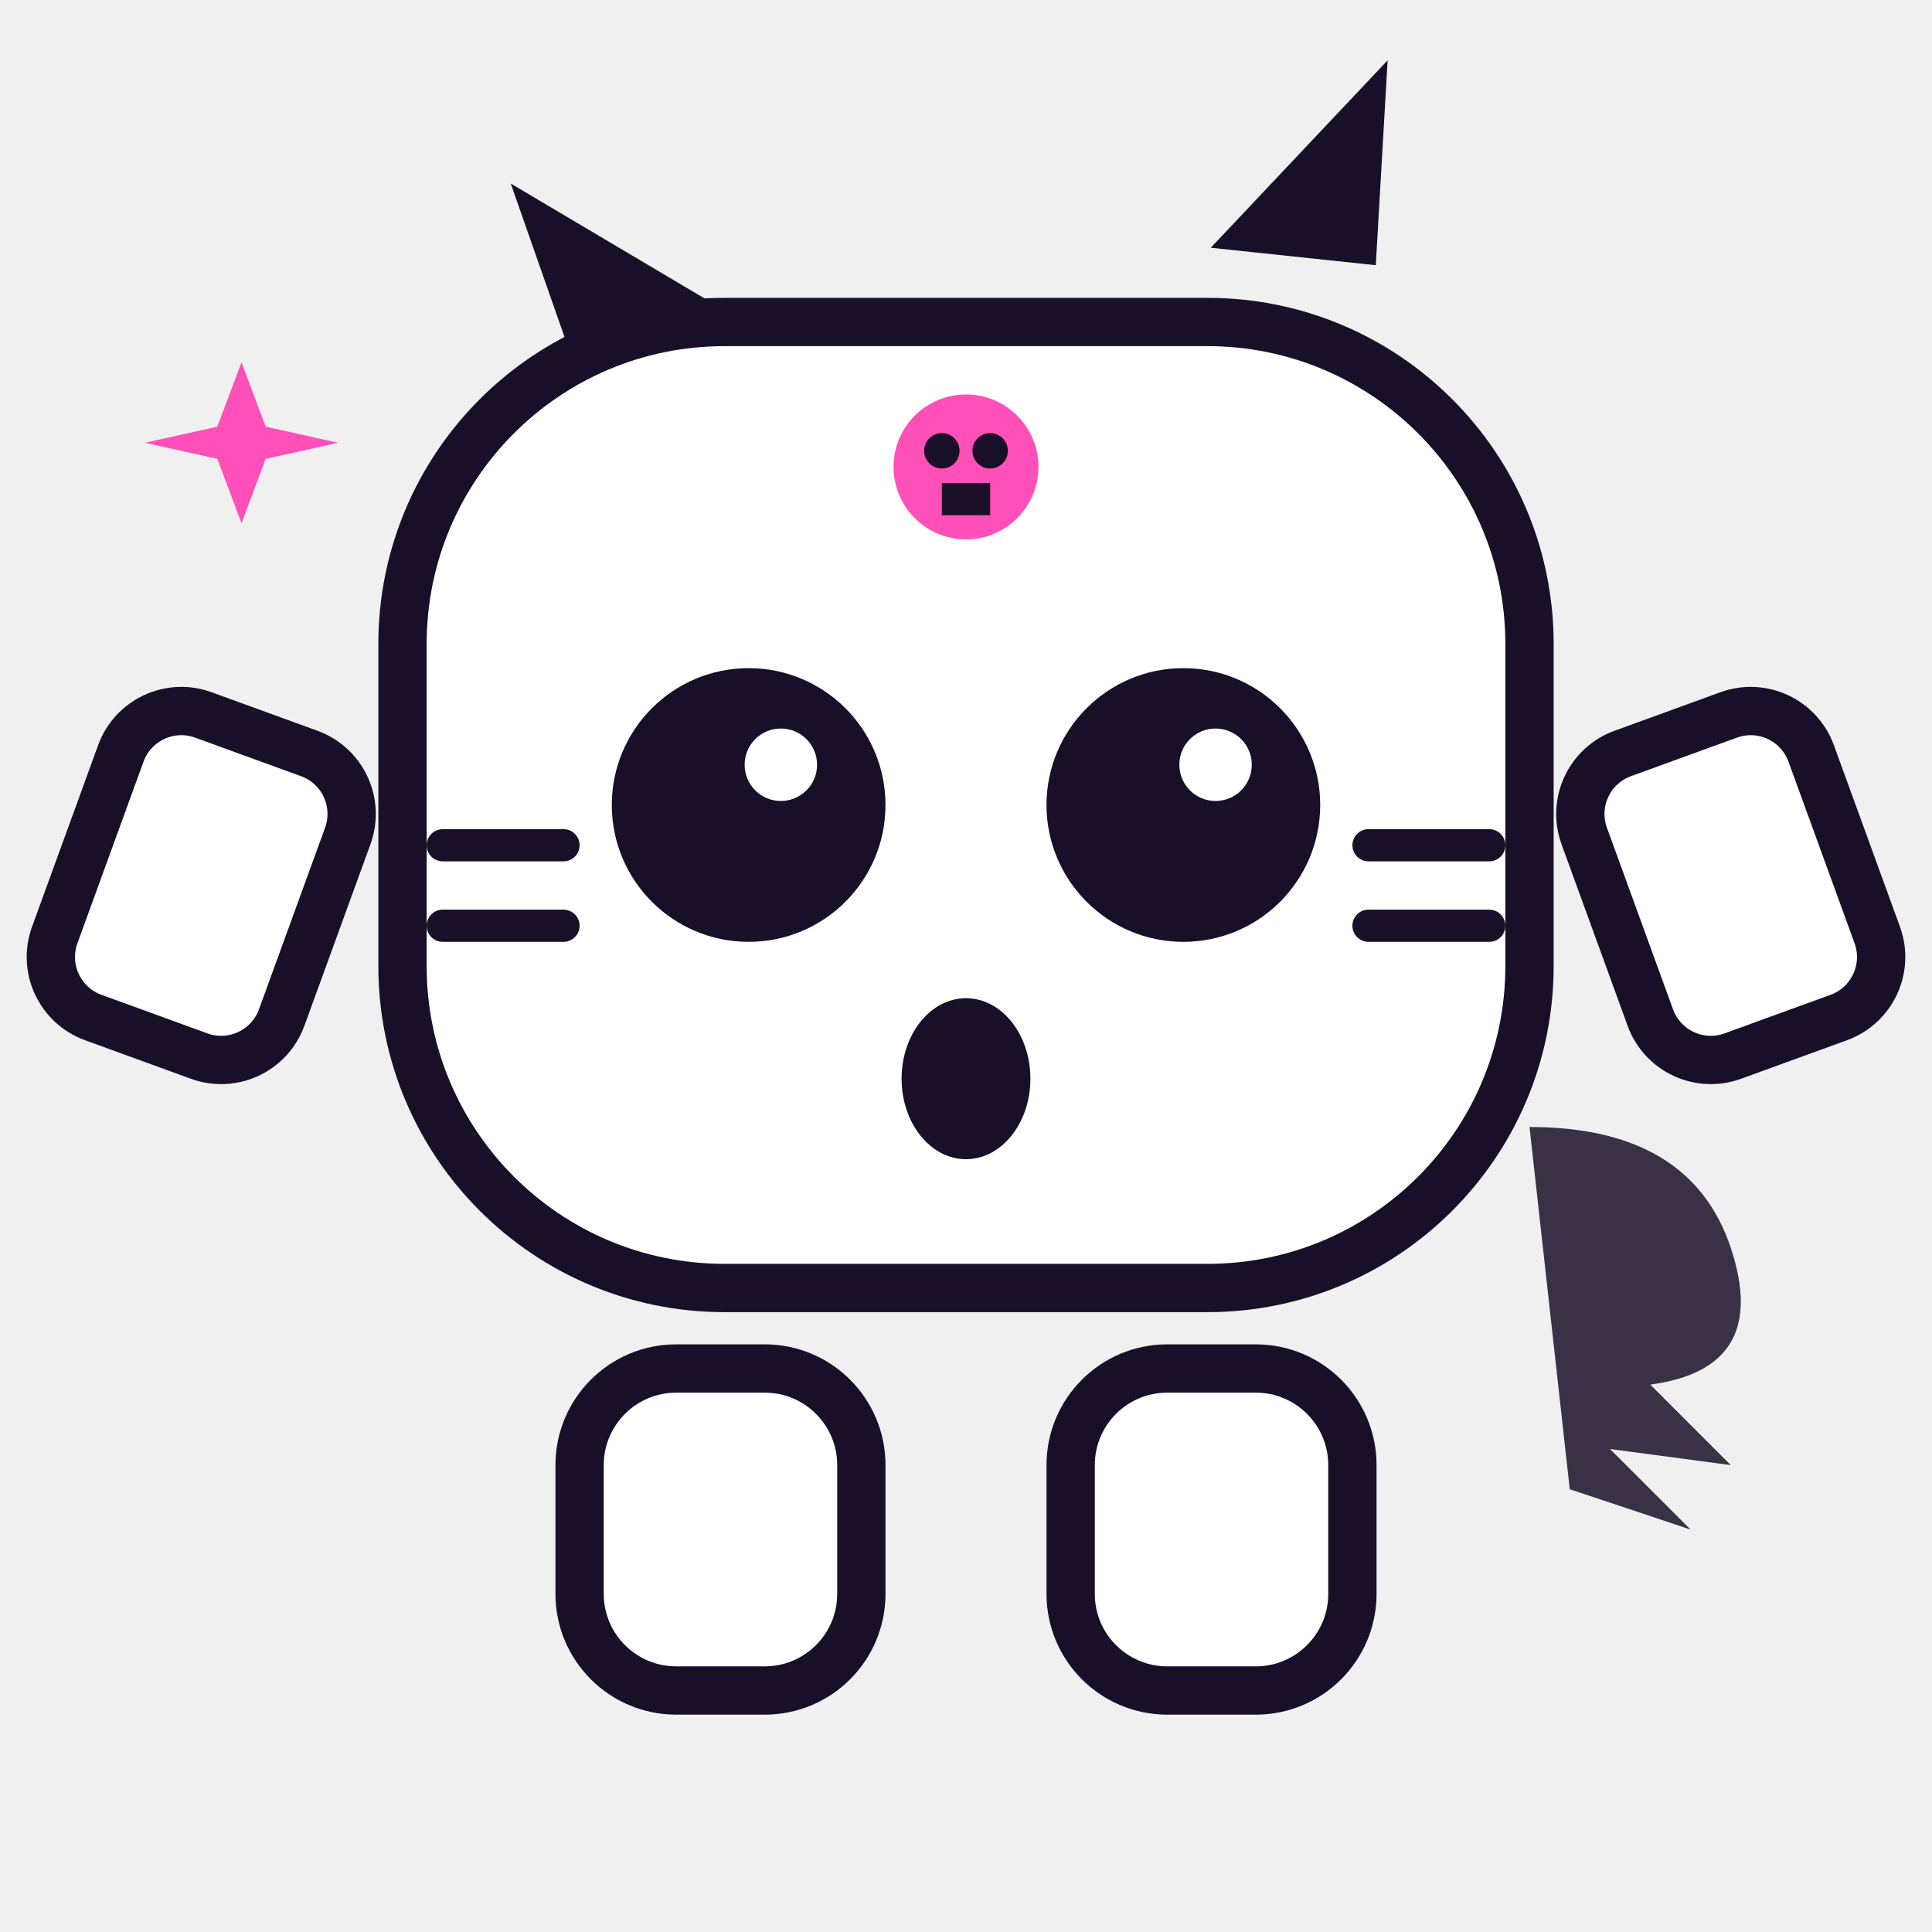
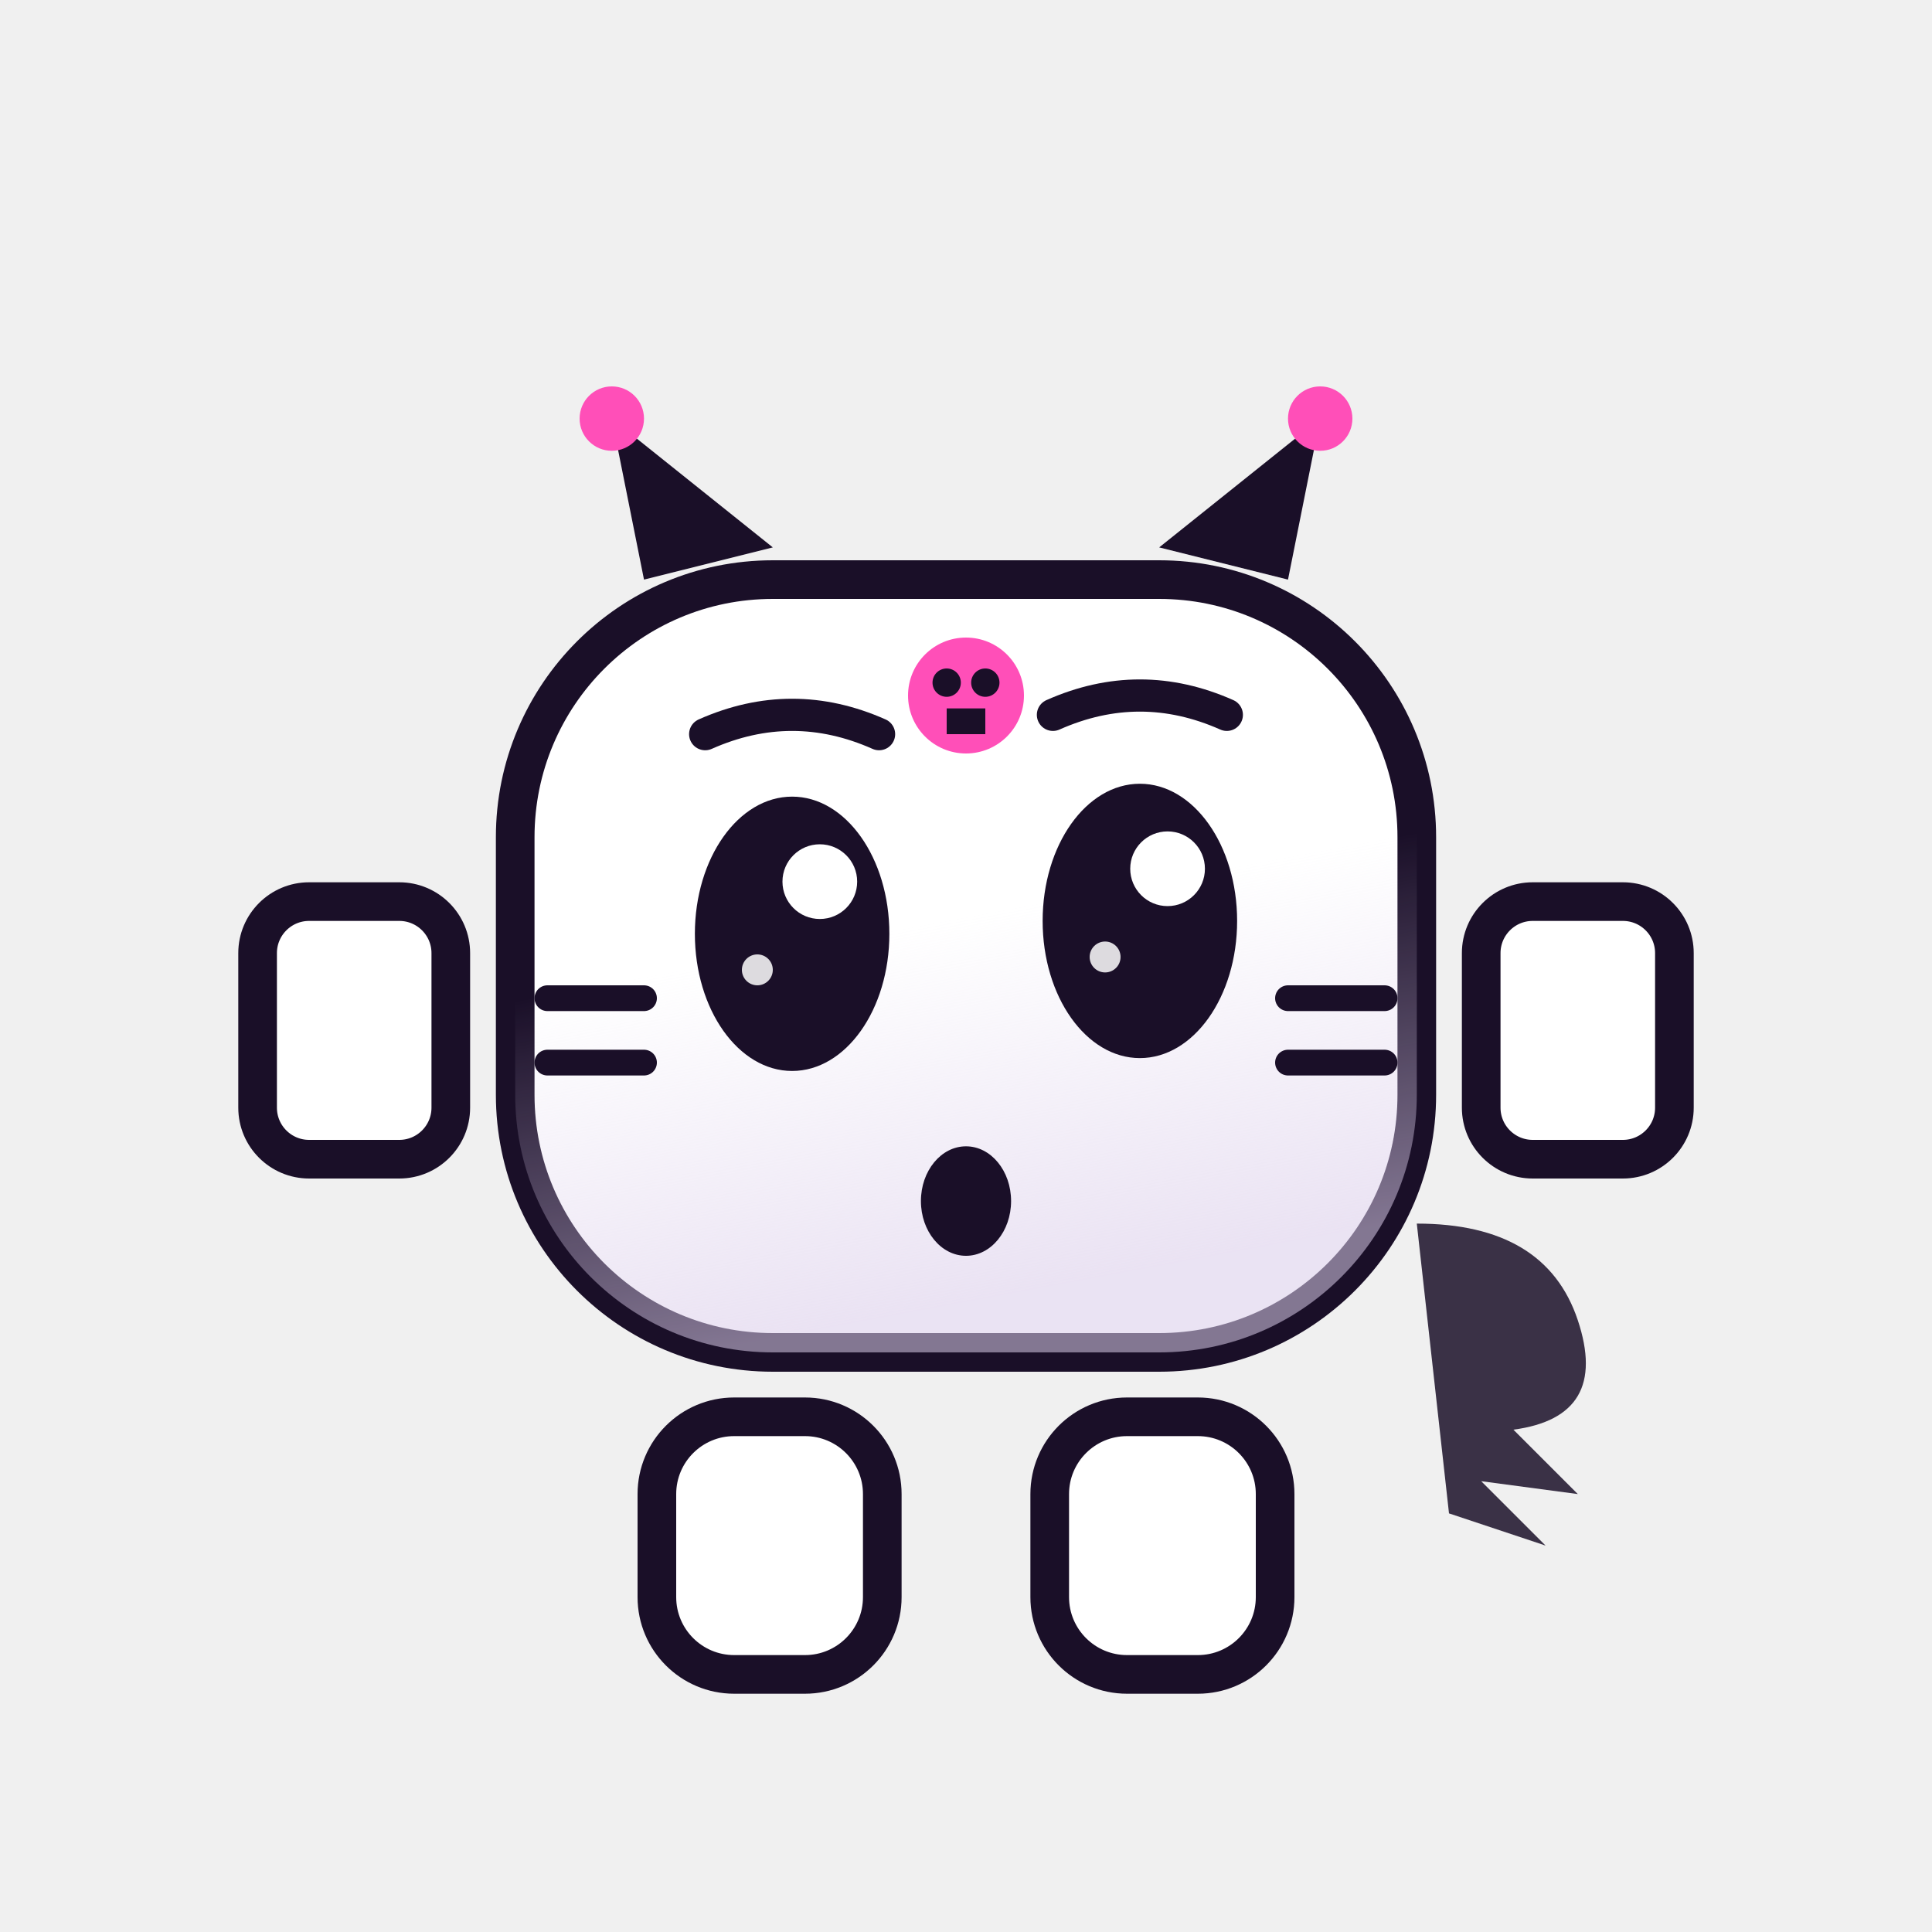
- <svg xmlns="http://www.w3.org/2000/svg" viewBox="0 0 24 24">
-   <path d="M19 14 Q21 14 21.5 15.5 Q22 17 20.5 17.2 L21.5 18.2 L20 18 L21 19 L19.5 18.5 Z" fill="#1A0F28" opacity="0.85" />
-   <path d="M9 4 L15 4 A4 4 0 0 1 19 8 L19 12 A4 4 0 0 1 15 16 L9 16 A4 4 0 0 1 5 12 L5 8 A4 4 0 0 1 9 4 Z" fill="#FFFFFF" stroke="#1A0F28" stroke-width="0.6" />
-   <rect x="1" y="9" width="3" height="4" rx="0.8" fill="#FFFFFF" stroke="#1A0F28" stroke-width="0.6" transform="rotate(20 2.5 11)" />
-   <rect x="20" y="9" width="3" height="4" rx="0.8" fill="#FFFFFF" stroke="#1A0F28" stroke-width="0.6" transform="rotate(-20 21.5 11)" />
-   <rect x="7.2" y="17" width="3.5" height="4" rx="1.2" fill="#FFFFFF" stroke="#1A0F28" stroke-width="0.6" />
-   <rect x="13.3" y="17" width="3.5" height="4" rx="1.2" fill="#FFFFFF" stroke="#1A0F28" stroke-width="0.6" />
-   <circle cx="9.3" cy="10" r="1.7" fill="#1A0F28" />
-   <circle cx="14.7" cy="10" r="1.7" fill="#1A0F28" />
-   <circle cx="9.7" cy="9.5" r="0.45" fill="#FFFFFF" />
-   <circle cx="15.1" cy="9.5" r="0.45" fill="#FFFFFF" />
-   <ellipse cx="12" cy="13.4" rx="0.8" ry="1" fill="#1A0F28" />
-   <g stroke="#1A0F28" stroke-width="0.4" stroke-linecap="round">
-     <line x1="5.5" y1="10.5" x2="7" y2="10.5" />
-     <line x1="5.5" y1="11.5" x2="7" y2="11.5" />
-     <line x1="17" y1="10.5" x2="18.5" y2="10.5" />
-     <line x1="17" y1="11.5" x2="18.5" y2="11.5" />
+ <svg xmlns="http://www.w3.org/2000/svg" viewBox="-3 -5 30 30">
+   <defs>
+     <linearGradient id="g-lo" x1="0" y1="0" x2="0.22" y2="1">
+       <stop offset="52%" stop-color="#d9cbe9" stop-opacity="0" />
+       <stop offset="100%" stop-color="#d9cbe9" stop-opacity="0.55" />
+     </linearGradient>
+   </defs>
+   <g id="rig-root">
+     <g id="rig-tail" data-pivot="19 14">
+       <path d="M19 14 Q21 14 21.5 15.5 Q22 17 20.5 17.2 L21.5 18.2 L20 18 L21 19 L19.5 18.5 Z" fill="#1A0F28" opacity="0.85" />
+     </g>
+     <g id="rig-arm-left" data-pivot="2.5 9">
+       <rect x="1" y="9" width="3" height="4" rx="0.8" fill="#FFFFFF" stroke="#1A0F28" stroke-width="0.6" />
+     </g>
+     <g id="rig-arm-right" data-pivot="21.5 9">
+       <rect x="20" y="9" width="3" height="4" rx="0.8" fill="#FFFFFF" stroke="#1A0F28" stroke-width="0.6" />
+       <g id="slot-item" />
+     </g>
+     <g id="rig-leg-left" data-pivot="8.95 17">
+       <rect x="7.2" y="17" width="3.5" height="4" rx="1.2" fill="#FFFFFF" stroke="#1A0F28" stroke-width="0.6" />
+     </g>
+     <g id="rig-leg-right" data-pivot="15.05 17">
+       <rect x="13.3" y="17" width="3.5" height="4" rx="1.2" fill="#FFFFFF" stroke="#1A0F28" stroke-width="0.6" />
+     </g>
+     <g id="rig-body">
+       <path d="M9 4 L15 4 A4 4 0 0 1 19 8 L19 12 A4 4 0 0 1 15 16 L9 16 A4 4 0 0 1 5 12 L5 8 A4 4 0 0 1 9 4 Z" fill="#FFFFFF" stroke="#1A0F28" stroke-width="0.6" />
+       <path d="M9 4 L15 4 A4 4 0 0 1 19 8 L19 12 A4 4 0 0 1 15 16 L9 16 A4 4 0 0 1 5 12 L5 8 A4 4 0 0 1 9 4 Z" fill="url(#g-lo)" />
+       <g id="rig-face-shocked">
+         <ellipse cx="9.3" cy="9.5" rx="1.51" ry="2.13" fill="#1A0F28" />
+         <g class="pupil">
+           <circle cx="9.73" cy="8.69" r="0.58" fill="#FFFFFF" />
+           <circle cx="8.76" cy="10.06" r="0.24" fill="#FFFFFF" fill-opacity="0.85" />
+         </g>
+         <ellipse cx="14.7" cy="9.3" rx="1.51" ry="2.13" fill="#1A0F28" />
+         <g class="pupil">
+           <circle cx="15.13" cy="8.49" r="0.58" fill="#FFFFFF" />
+           <circle cx="14.16" cy="9.86" r="0.24" fill="#FFFFFF" fill-opacity="0.85" />
+         </g>
+         <path d="M7.95 6.4 Q9.3 5.8 10.65 6.4" fill="none" stroke="#1A0F28" stroke-width="0.5" stroke-linecap="round" />
+         <path d="M13.35 6.1 Q14.7 5.5 16.05 6.1" fill="none" stroke="#1A0F28" stroke-width="0.5" stroke-linecap="round" />
+         <ellipse cx="12" cy="13.65" rx="0.7" ry="0.85" fill="#1A0F28" />
+         <g stroke="#1A0F28" stroke-width="0.4" stroke-linecap="round">
+           <line x1="5.5" y1="10.5" x2="7" y2="10.5" />
+           <line x1="5.5" y1="11.5" x2="7" y2="11.5" />
+           <line x1="17" y1="10.5" x2="18.5" y2="10.5" />
+           <line x1="17" y1="11.5" x2="18.5" y2="11.5" />
+         </g>
+       </g>
+       <g id="slot-eyewear" />
+     </g>
+     <g id="slot-hat">
+       <path d="M7 4 L6.5 1.5 L9 3.5 Z" fill="#1A0F28" />
+       <path d="M17 4 L17.5 1.5 L15 3.5 Z" fill="#1A0F28" />
+       <circle cx="6.5" cy="1.5" r="0.5" fill="#FF4FB8" />
+       <circle cx="17.5" cy="1.5" r="0.5" fill="#FF4FB8" />
+       <circle cx="12" cy="5.8" r="0.9" fill="#FF4FB8" />
+       <circle cx="11.7" cy="5.6" r="0.22" fill="#1A0F28" />
+       <circle cx="12.3" cy="5.6" r="0.22" fill="#1A0F28" />
+       <rect x="11.7" y="6" width="0.6" height="0.4" fill="#1A0F28" />
+     </g>
  </g>
-   <g transform="rotate(-8 12 3)">
-     <path d="M7 4 L6.5 1.5 L9 3.5 Z" fill="#1A0F28" />
-     <path d="M17 4 L17.5 1.5 L15 3.5 Z" fill="#1A0F28" />
-   </g>
-   <circle cx="12" cy="5.8" r="0.9" fill="#FF4FB8" />
-   <circle cx="11.7" cy="5.6" r="0.22" fill="#1A0F28" />
-   <circle cx="12.3" cy="5.6" r="0.22" fill="#1A0F28" />
-   <rect x="11.7" y="6" width="0.6" height="0.4" fill="#1A0F28" />
-   <path d="M3 4.5 L3.3 5.3 L4.2 5.5 L3.3 5.7 L3 6.5 L2.7 5.7 L1.8 5.5 L2.7 5.3 Z" fill="#FF4FB8" />
</svg>
